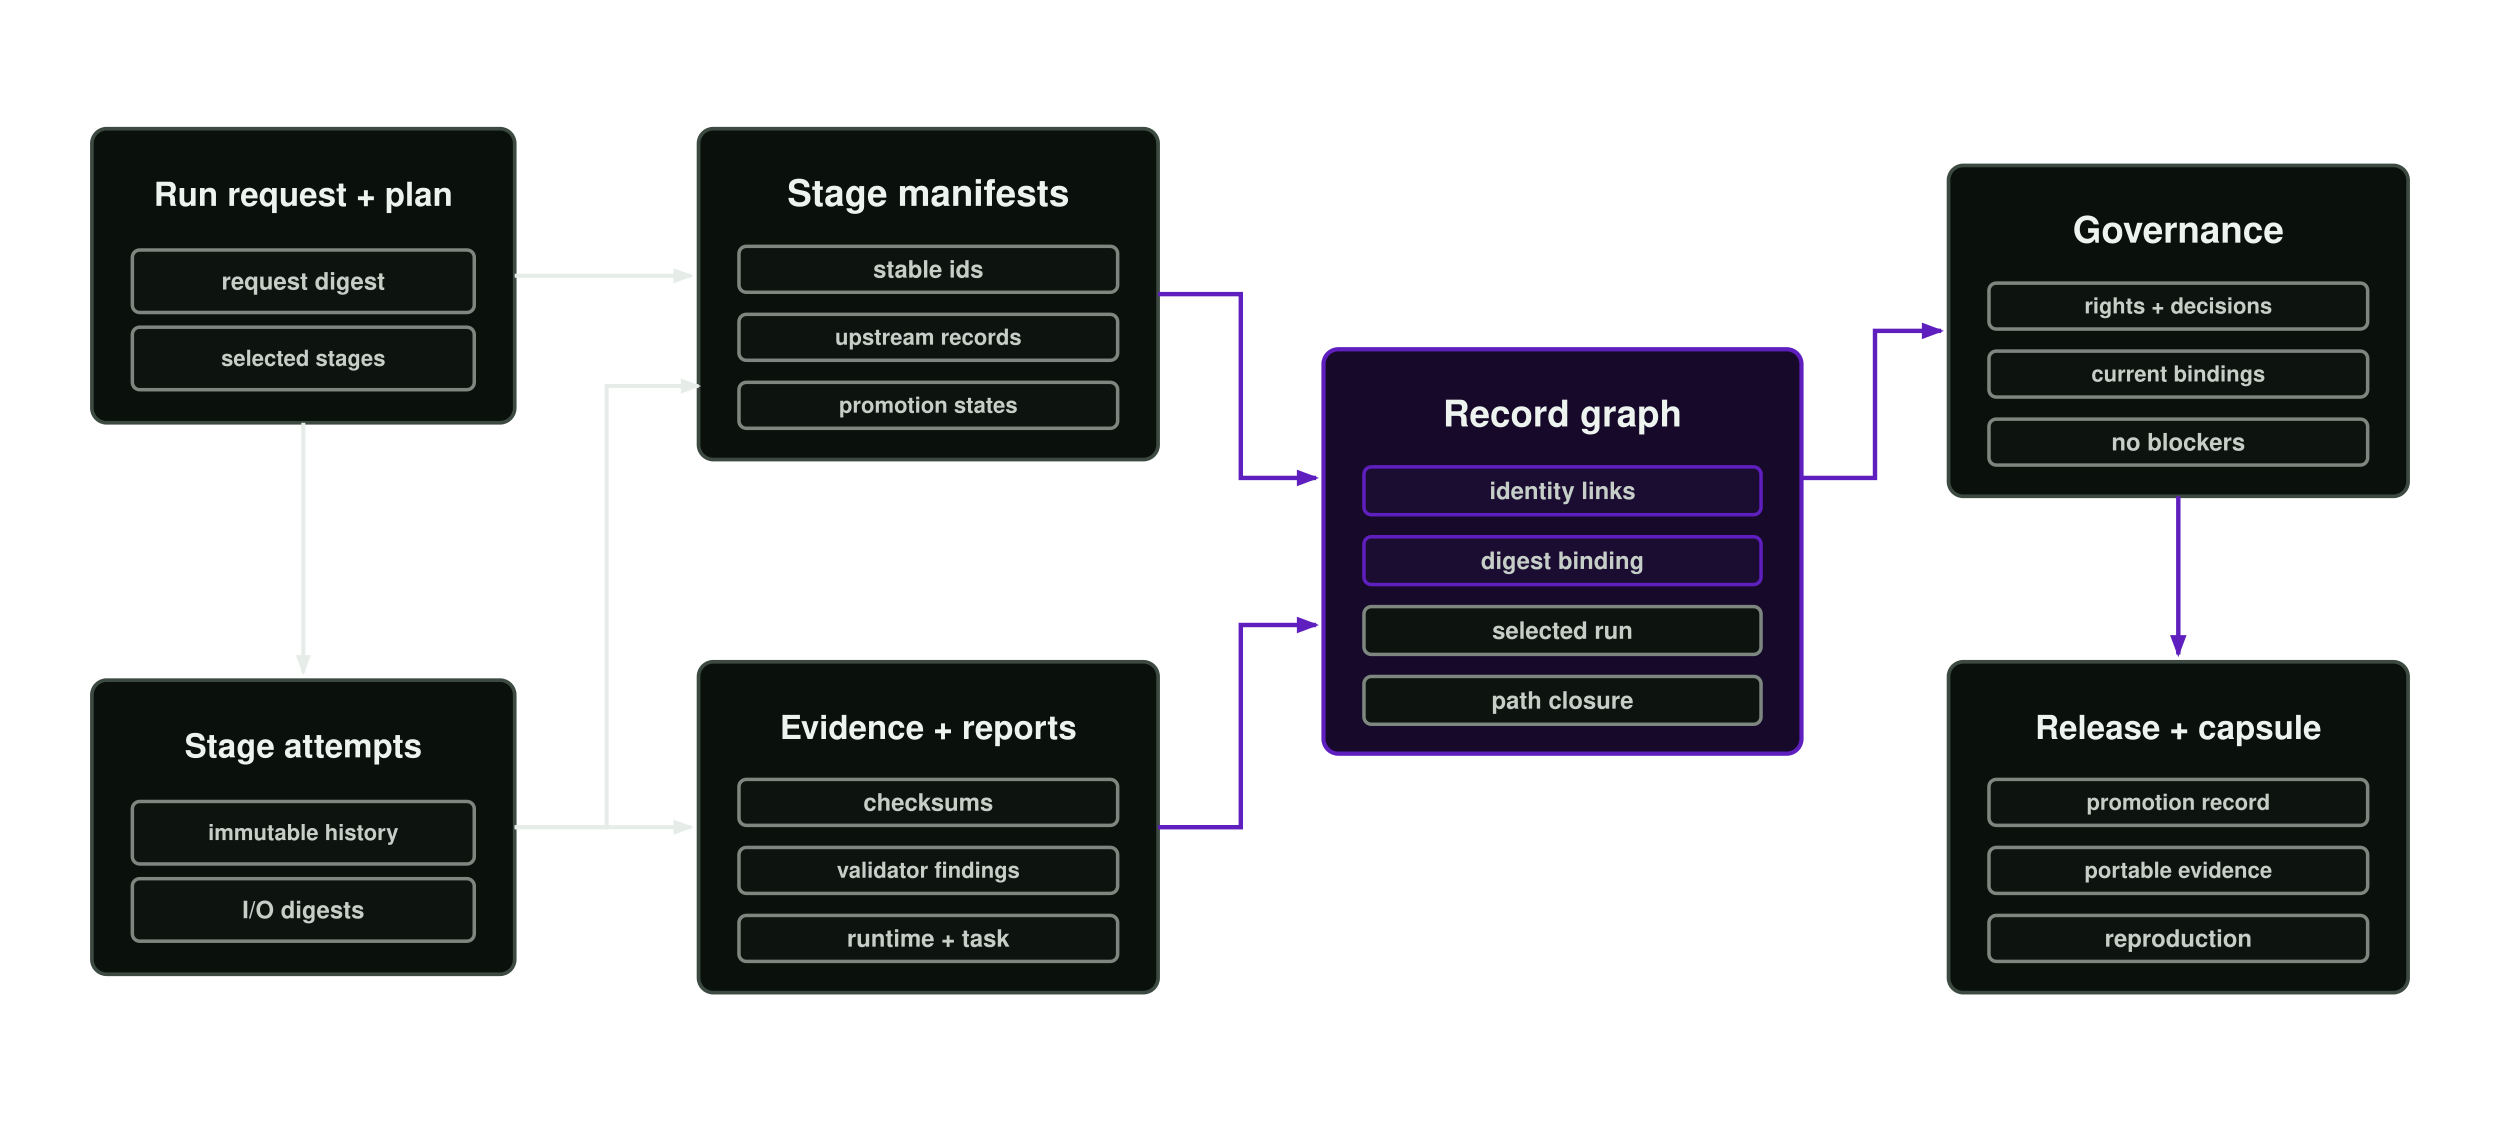
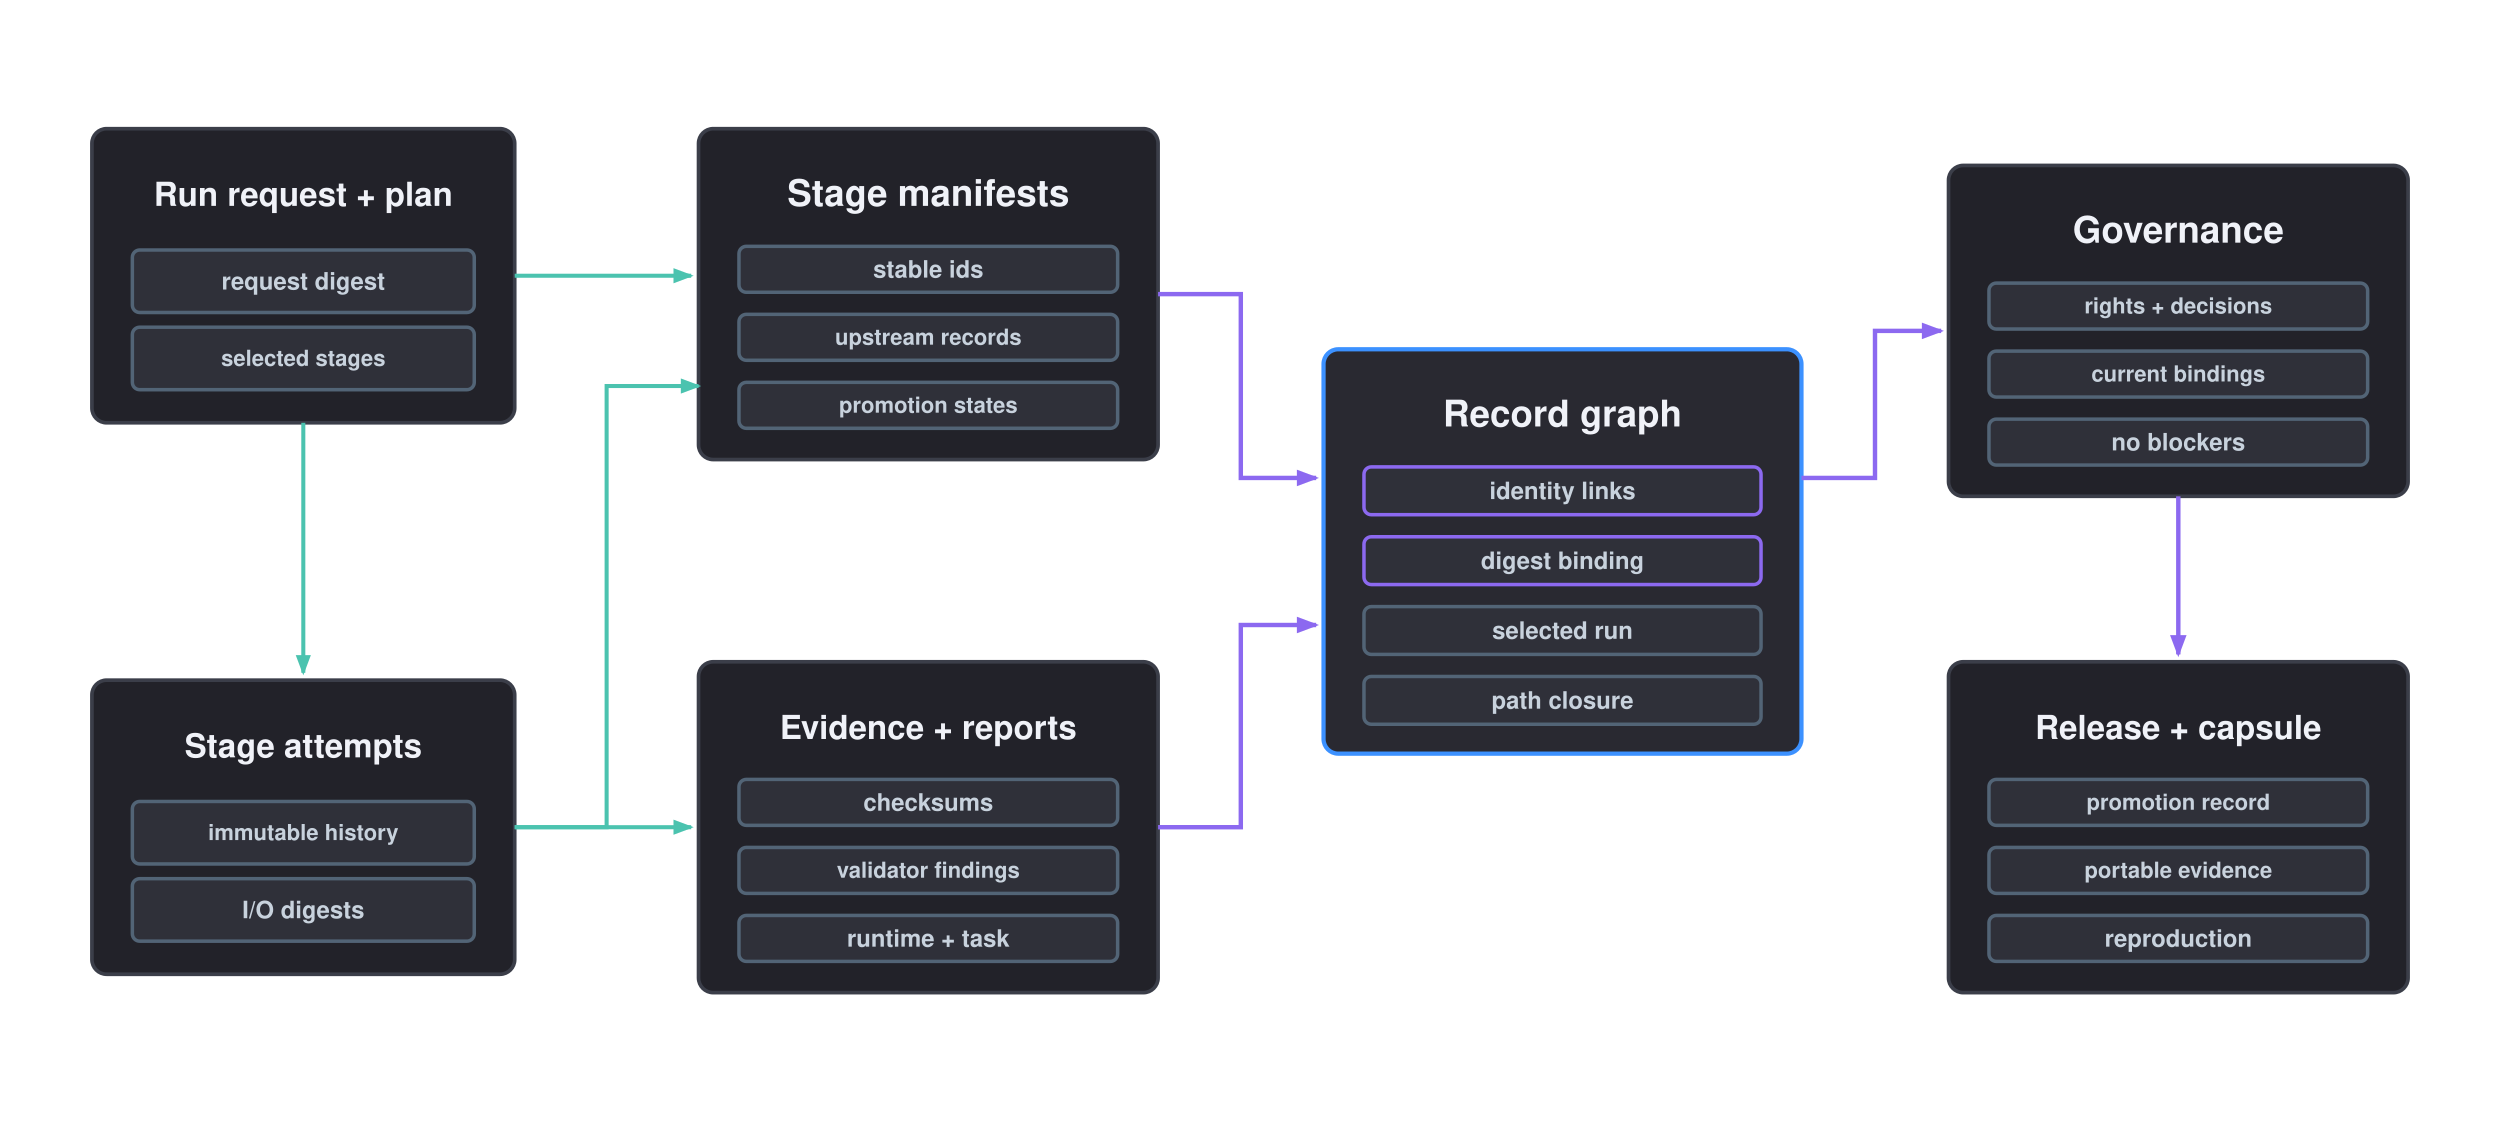
<svg xmlns="http://www.w3.org/2000/svg" width="1360" height="620" viewBox="0 0 1360 620" role="img" aria-labelledby="title desc">
  <defs>
    <style>
      .bg { fill: transparent; }
-       .box { fill: #0a100c; stroke: #3d4a42; stroke-width: 2; }
-       .boxHot { fill: #0b1608; stroke: #76b900; stroke-width: 2.3; }
-       .boxAccent { fill: #160929; stroke: #5f1ebe; stroke-width: 2.3; }
-       .inner { fill: #0d130f; stroke: #7d8780; stroke-width: 1.9; }
-       .innerHot { fill: #0d1809; stroke: #76b900; stroke-width: 1.9; }
-       .innerAccent { fill: #1b0c31; stroke: #5f1ebe; stroke-width: 1.9; }
-       .label { fill: #edf3ef; font-family: Aptos, Helvetica, sans-serif; font-size: 20px; font-weight: 680; }
-       .small { fill: #c6cec8; font-family: Aptos, Helvetica, sans-serif; font-size: 13px; font-weight: 620; }
-       .line { stroke: #e6ece8; stroke-width: 2.2; fill: none; marker-end: url(#arrow); }
-       .greenLine { stroke: #76b900; stroke-width: 2.4; fill: none; marker-end: url(#arrowGreen); }
-       .accentLine { stroke: #5f1ebe; stroke-width: 2.4; fill: none; marker-end: url(#arrowAccent); }
+       .box { fill: #222229; stroke: #3b3e49; stroke-width: 2; }
+       .boxHot { fill: #292931; stroke: #3c91ff; stroke-width: 2.3; }
+       .inner { fill: #2f3039; stroke: #526476; stroke-width: 1.9; }
+       .innerHot { fill: #292931; stroke: #3c91ff; stroke-width: 1.9; }
+       .innerAccent { fill: #2f3039; stroke: #8c69f0; stroke-width: 1.9; }
+       .label { fill: #f0f2f8; font-family: Aptos, Helvetica, sans-serif; font-size: 20px; font-weight: 680; }
+       .small { fill: #c8d2dd; font-family: Aptos, Helvetica, sans-serif; font-size: 13px; font-weight: 620; }
+       .line { stroke: #4bc3af; stroke-width: 2.2; fill: none; marker-end: url(#arrow); }
+       .primaryLine { stroke: #3c91ff; stroke-width: 2.4; fill: none; marker-end: url(#arrowPrimary); }
+       .accentLine { stroke: #8c69f0; stroke-width: 2.4; fill: none; marker-end: url(#arrowAccent); }
    </style>
    <marker id="arrow" viewBox="0 0 8 8" refX="7" refY="4" markerWidth="5" markerHeight="5" orient="auto-start-reverse">
-       <path d="M 0 1 L 8 4 L 0 7 z" fill="#e6ece8" />
+       <path d="M 0 1 L 8 4 L 0 7 z" fill="#4bc3af" />
    </marker>
-     <marker id="arrowGreen" viewBox="0 0 8 8" refX="7" refY="4" markerWidth="5" markerHeight="5" orient="auto-start-reverse">
-       <path d="M 0 1 L 8 4 L 0 7 z" fill="#76b900" />
+     <marker id="arrowPrimary" viewBox="0 0 8 8" refX="7" refY="4" markerWidth="5" markerHeight="5" orient="auto-start-reverse">
+       <path d="M 0 1 L 8 4 L 0 7 z" fill="#3c91ff" />
    </marker>
    <marker id="arrowAccent" viewBox="0 0 8 8" refX="7" refY="4" markerWidth="5" markerHeight="5" orient="auto-start-reverse">
-       <path d="M 0 1 L 8 4 L 0 7 z" fill="#5f1ebe" />
+       <path d="M 0 1 L 8 4 L 0 7 z" fill="#8c69f0" />
    </marker>
  </defs>
  <rect class="box" x="50" y="70" width="230" height="160" rx="8" />
  <text class="label" x="165.0" y="112" text-anchor="middle" style="font-size:18px">Run request + plan</text>
  <rect class="inner" x="72" y="136" width="186" height="34" rx="4" />
  <text class="small" x="165.0" y="157.5" text-anchor="middle" style="font-size:13px">request digest</text>
  <rect class="inner" x="72" y="178" width="186" height="34" rx="4" />
  <text class="small" x="165.0" y="199.0" text-anchor="middle" style="font-size:12px">selected stages</text>
  <rect class="box" x="50" y="370" width="230" height="160" rx="8" />
  <text class="label" x="165.0" y="412" text-anchor="middle" style="font-size:18px">Stage attempts</text>
  <rect class="inner" x="72" y="436" width="186" height="34" rx="4" />
  <text class="small" x="165.0" y="457.0" text-anchor="middle" style="font-size:12px">immutable history</text>
  <rect class="inner" x="72" y="478" width="186" height="34" rx="4" />
  <text class="small" x="165.0" y="499.5" text-anchor="middle" style="font-size:13px">I/O digests</text>
  <rect class="box" x="380" y="70" width="250" height="180" rx="8" />
  <text class="label" x="505.0" y="112" text-anchor="middle">Stage manifests</text>
  <rect class="inner" x="402" y="134" width="206" height="25" rx="4" />
  <text class="small" x="505.0" y="151.0" text-anchor="middle" style="font-size:13px">stable ids</text>
  <rect class="inner" x="402" y="171" width="206" height="25" rx="4" />
  <text class="small" x="505.0" y="187.5" text-anchor="middle" style="font-size:12px">upstream records</text>
  <rect class="inner" x="402" y="208" width="206" height="25" rx="4" />
  <text class="small" x="505.0" y="224.5" text-anchor="middle" style="font-size:12px">promotion states</text>
  <rect class="box" x="380" y="360" width="250" height="180" rx="8" />
  <text class="label" x="505.0" y="402" text-anchor="middle" style="font-size:18px">Evidence + reports</text>
  <rect class="inner" x="402" y="424" width="206" height="25" rx="4" />
  <text class="small" x="505.0" y="441.0" text-anchor="middle" style="font-size:13px">checksums</text>
  <rect class="inner" x="402" y="461" width="206" height="25" rx="4" />
  <text class="small" x="505.0" y="477.5" text-anchor="middle" style="font-size:12px">validator findings</text>
  <rect class="inner" x="402" y="498" width="206" height="25" rx="4" />
  <text class="small" x="505.0" y="515.0" text-anchor="middle" style="font-size:13px">runtime + task</text>
-   <rect class="boxAccent" x="720" y="190" width="260" height="220" rx="8" />
+   <rect class="boxHot" x="720" y="190" width="260" height="220" rx="8" />
  <text class="label" x="850.0" y="232" text-anchor="middle">Record graph</text>
  <rect class="innerAccent" x="742" y="254" width="216" height="26" rx="4" />
  <text class="small" x="850.0" y="271.5" text-anchor="middle" style="font-size:13px">identity links</text>
  <rect class="innerAccent" x="742" y="292" width="216" height="26" rx="4" />
  <text class="small" x="850.0" y="309.5" text-anchor="middle" style="font-size:13px">digest binding</text>
  <rect class="inner" x="742" y="330" width="216" height="26" rx="4" />
  <text class="small" x="850.0" y="347.5" text-anchor="middle" style="font-size:13px">selected run</text>
  <rect class="inner" x="742" y="368" width="216" height="26" rx="4" />
  <text class="small" x="850.0" y="385.5" text-anchor="middle" style="font-size:13px">path closure</text>
  <rect class="box" x="1060" y="90" width="250" height="180" rx="8" />
  <text class="label" x="1185.0" y="132" text-anchor="middle">Governance</text>
  <rect class="inner" x="1082" y="154" width="206" height="25" rx="4" />
  <text class="small" x="1185.0" y="170.5" text-anchor="middle" style="font-size:12px">rights + decisions</text>
  <rect class="inner" x="1082" y="191" width="206" height="25" rx="4" />
  <text class="small" x="1185.0" y="207.5" text-anchor="middle" style="font-size:12px">current bindings</text>
  <rect class="inner" x="1082" y="228" width="206" height="25" rx="4" />
  <text class="small" x="1185.0" y="245.0" text-anchor="middle" style="font-size:13px">no blockers</text>
  <rect class="box" x="1060" y="360" width="250" height="180" rx="8" />
  <text class="label" x="1185.0" y="402" text-anchor="middle" style="font-size:18px">Release + capsule</text>
  <rect class="inner" x="1082" y="424" width="206" height="25" rx="4" />
  <text class="small" x="1185.0" y="440.5" text-anchor="middle" style="font-size:12px">promotion record</text>
  <rect class="inner" x="1082" y="461" width="206" height="25" rx="4" />
  <text class="small" x="1185.0" y="477.5" text-anchor="middle" style="font-size:12px">portable evidence</text>
  <rect class="inner" x="1082" y="498" width="206" height="25" rx="4" />
  <text class="small" x="1185.0" y="515.0" text-anchor="middle" style="font-size:13px">reproduction</text>
  <path class="line" d="M280 150 L376 150" />
  <path class="line" d="M165 230 L165 366" />
  <path class="line" d="M280 450 L330 450 L330 210 L380 210" />
  <path class="line" d="M280 450 L376 450" />
  <path class="accentLine" d="M630 160 L675 160 L675 260 L716 260" />
  <path class="accentLine" d="M630 450 L675 450 L675 340 L716 340" />
  <path class="accentLine" d="M980 260 L1020 260 L1020 180 L1056 180" />
  <path class="accentLine" d="M1185 270 L1185 356" />
</svg>
